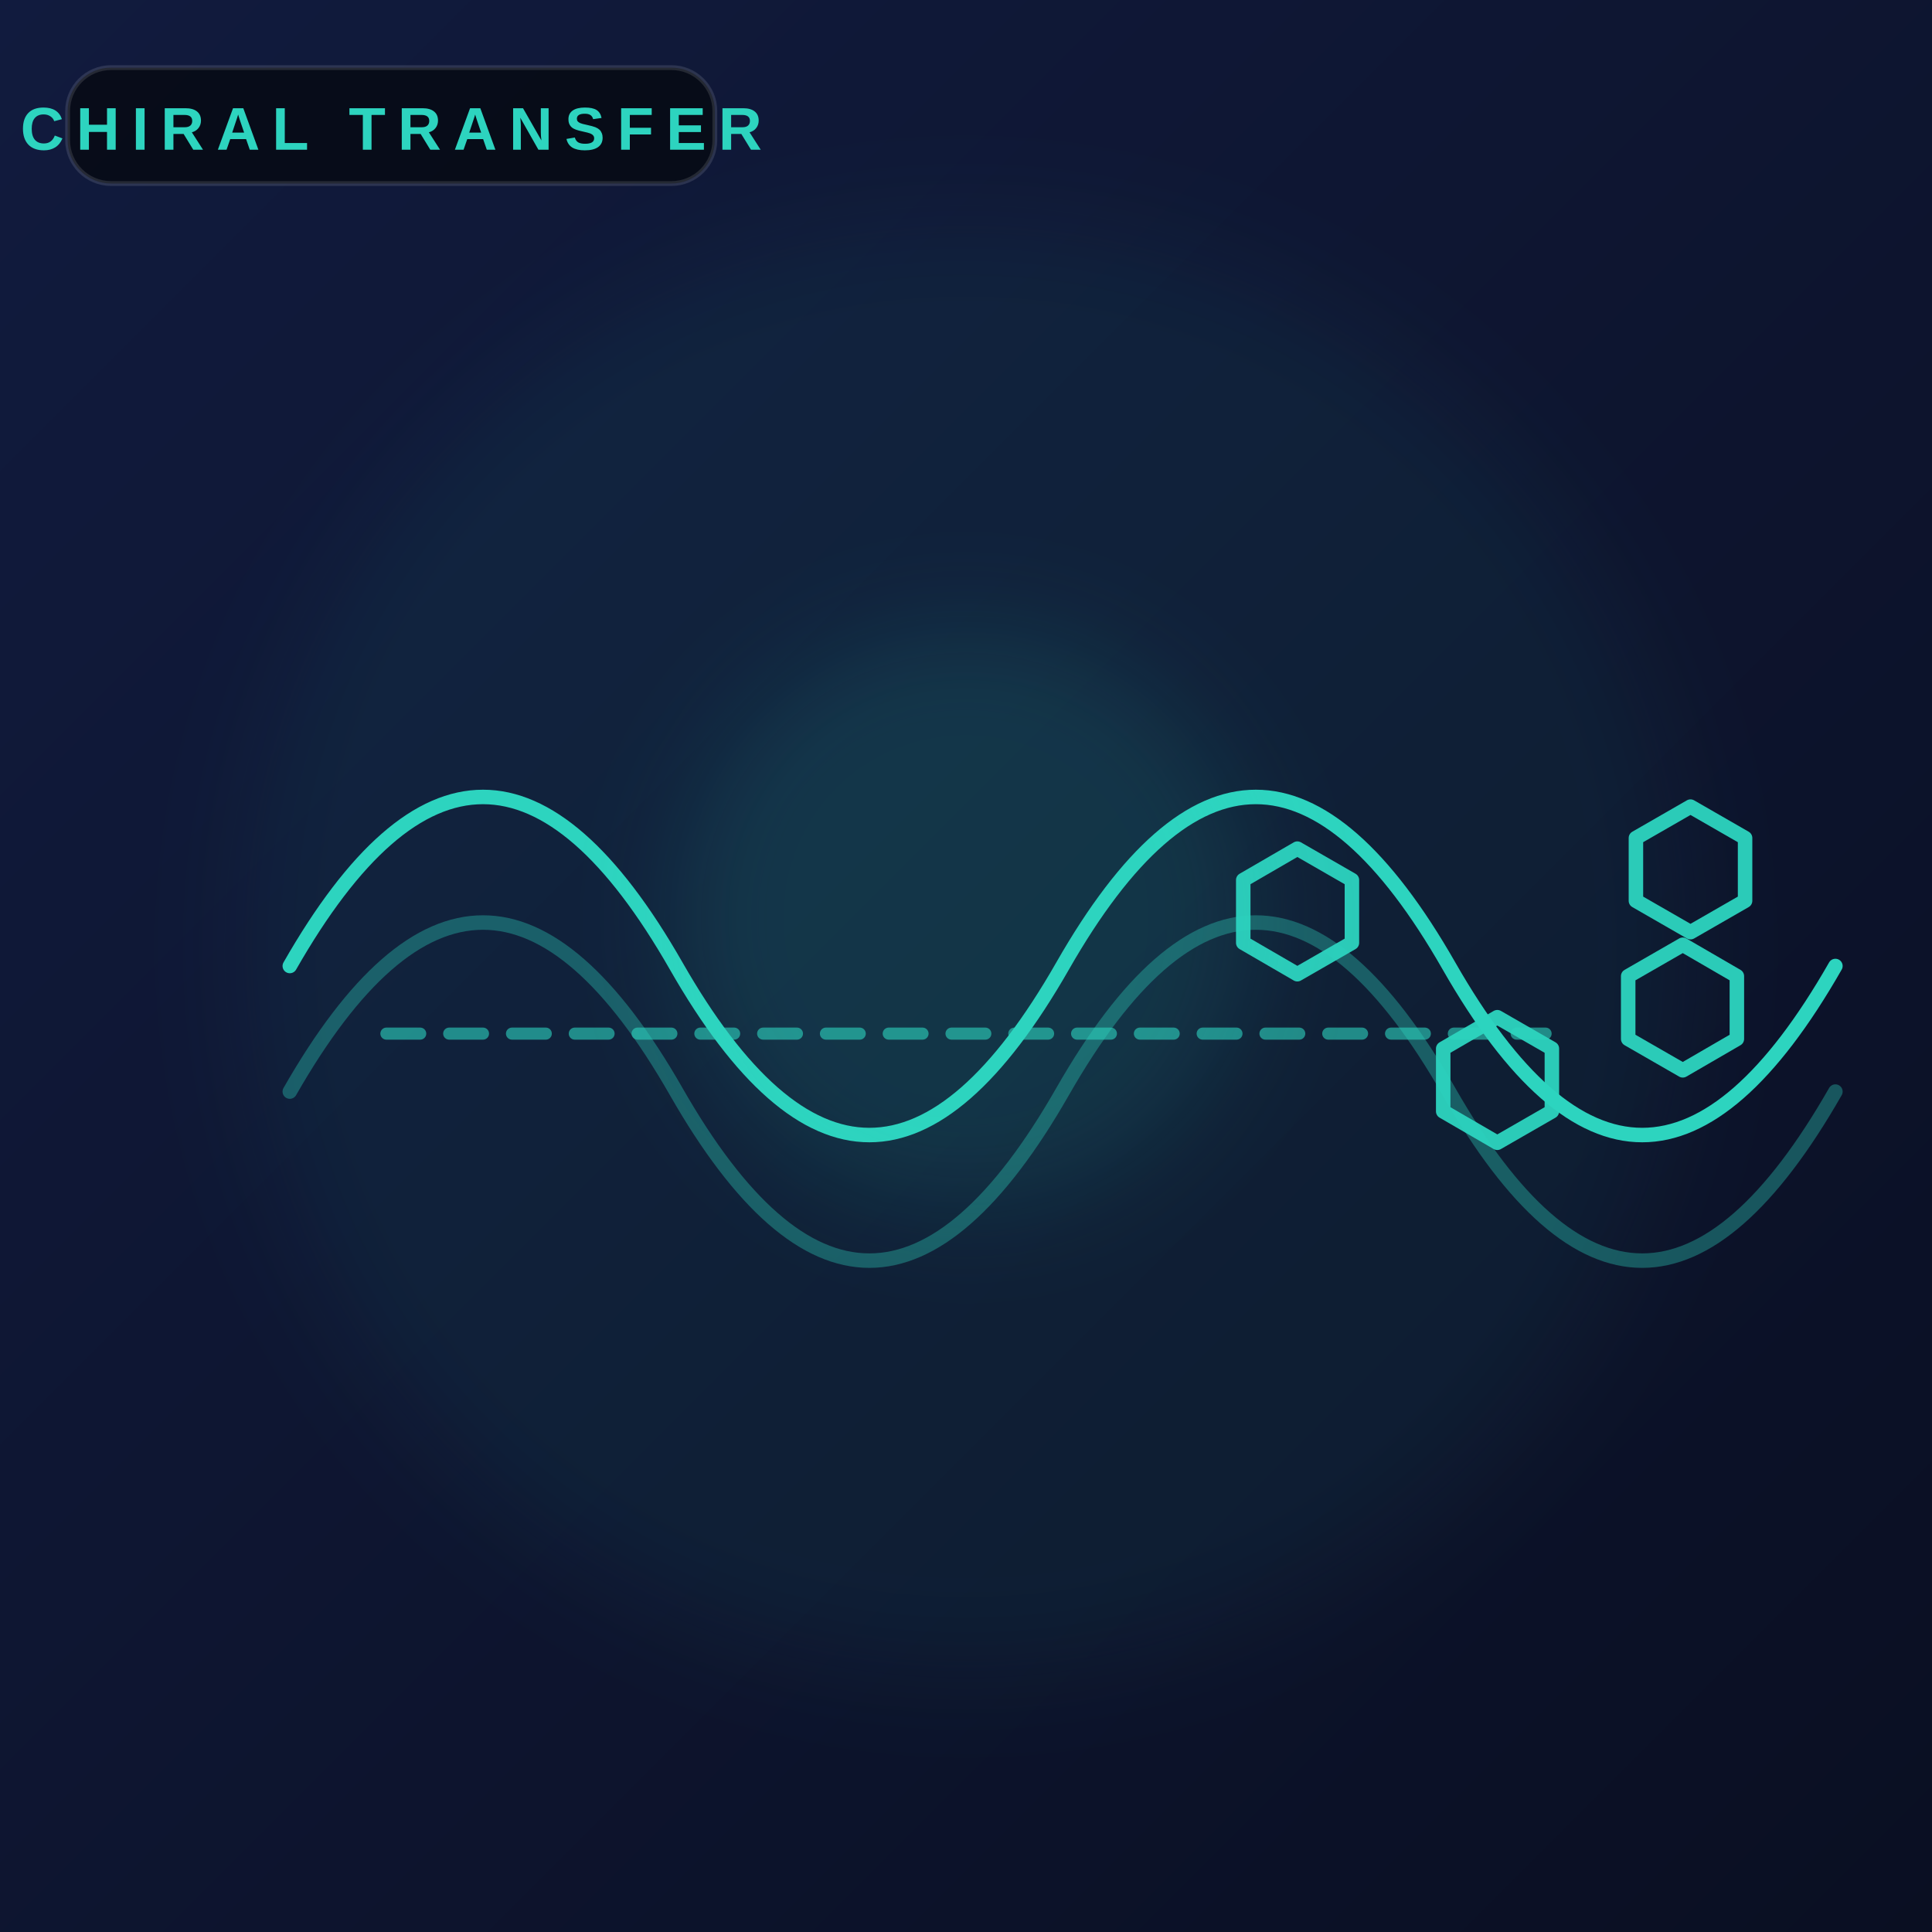
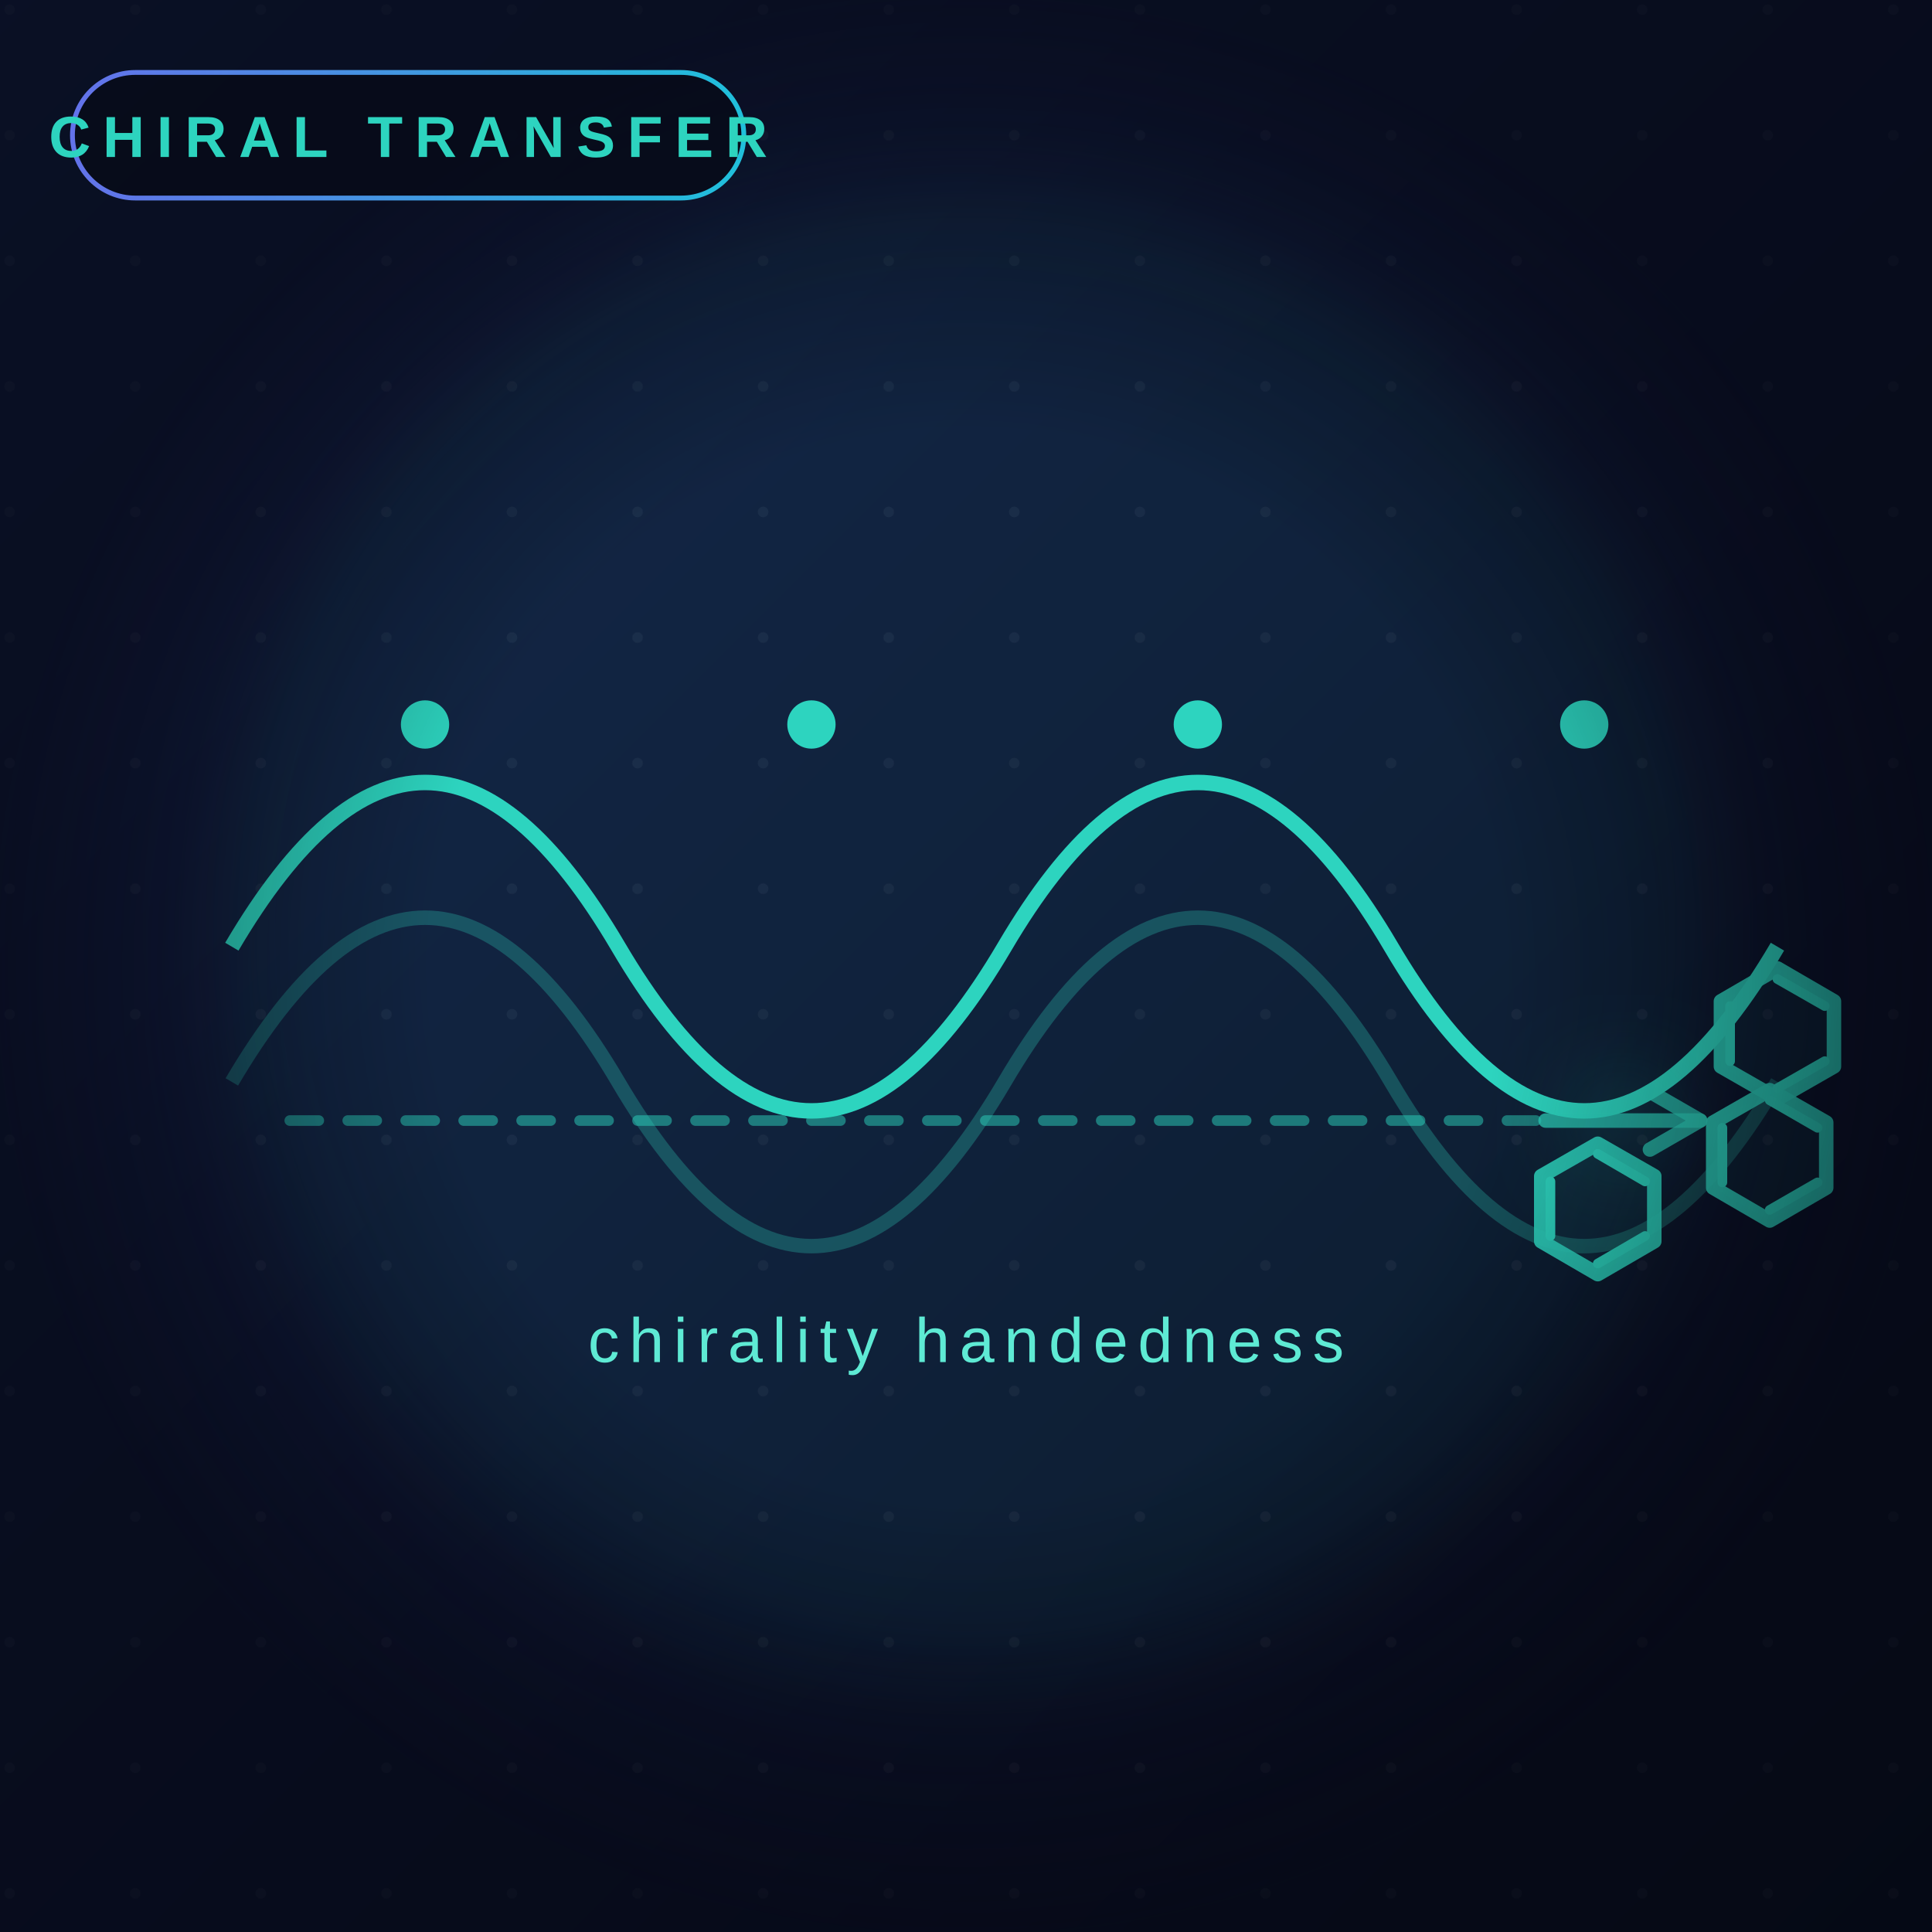
<svg xmlns="http://www.w3.org/2000/svg" viewBox="0 0 400 400" role="img" aria-label="CHIRAL TRANSFER schematic">
  <defs>
    <linearGradient id="bg" x1="0" y1="0" x2="1" y2="1">
-       <stop offset="0" stop-color="#111b3e" />
-       <stop offset="1" stop-color="#0a0f22" />
+       <stop offset="0" stop-color="#131e45" />
+       <stop offset="0.55" stop-color="#0d1430" />
+       <stop offset="1" stop-color="#080d1e" />
    </linearGradient>
-     <filter id="f" x="-80%" y="-80%" width="260%" height="260%">
-       <feGaussianBlur stdDeviation="11" />
+     <radialGradient id="core">
+       <stop offset="0" stop-color="#ffffff" stop-opacity="0.95" />
+       <stop offset="1" stop-color="#ffffff" stop-opacity="0" />
+     </radialGradient>
+     <radialGradient id="vig">
+       <stop offset="0.55" stop-color="#000000" stop-opacity="0" />
+       <stop offset="1" stop-color="#04060f" stop-opacity="0.6" />
+     </radialGradient>
+     <linearGradient id="tgb" x1="0" y1="0" x2="1" y2="0">
+       <stop offset="0" stop-color="#6d7cff" />
+       <stop offset="1" stop-color="#22d3ee" />
+     </linearGradient>
+     <pattern id="dots" width="26" height="26" patternUnits="userSpaceOnUse">
+       <circle cx="2" cy="2" r="1.1" fill="#ffffff" opacity="0.045" />
+     </pattern>
+     <filter id="b" x="-80%" y="-80%" width="260%" height="260%">
+       <feGaussianBlur stdDeviation="9" />
    </filter>
  </defs>
  <rect width="400" height="400" fill="url(#bg)" />
-   <circle cx="200" cy="196" r="150" fill="#2dd4bf" opacity="0.06" filter="url(#f)" />
-   <g stroke-linecap="round">
-     <path d="M60 200 Q 100 130 140 200 T 220 200 T 300 200 T 380 200" fill="none" stroke="#2dd4bf" stroke-width="3" />
-     <path d="M60 226 Q 100 156 140 226 T 220 226 T 300 226 T 380 226" fill="none" stroke="#2dd4bf" stroke-width="3" opacity="0.35" />
-     <line x1="80" y1="214" x2="320" y2="214" stroke="#2dd4bf" stroke-opacity="0.6" stroke-width="2.5" stroke-linecap="round" stroke-dasharray="7 6" />
-     <path d="M361.3 186.5 L350 193 L338.7 186.5 L338.7 173.5 L350 167 L361.3 173.5 Z" fill="none" stroke="#2dd4bf" stroke-opacity="0.95" stroke-width="3" stroke-linejoin="round" />
-     <path d="M359.6 215.1 L348.4 221.6 L337.1 215.1 L337.1 202.1 L348.4 195.6 L359.6 202.1 Z" fill="none" stroke="#2dd4bf" stroke-opacity="0.95" stroke-width="3" stroke-linejoin="round" />
-     <path d="M321.3 230.1 L310 236.6 L298.8 230.1 L298.8 217.1 L310 210.6 L321.3 217.1 Z" fill="none" stroke="#2dd4bf" stroke-opacity="0.95" stroke-width="3" stroke-linejoin="round" />
-     <path d="M279.9 195.2 L268.6 201.7 L257.4 195.2 L257.4 182.2 L268.6 175.7 L279.9 182.2 Z" fill="none" stroke="#2dd4bf" stroke-opacity="0.95" stroke-width="3" stroke-linejoin="round" />
-     <circle cx="200" cy="190" r="60" fill="#2dd4bf" opacity="0.12" filter="url(#f)" />
-   </g>
+   <rect width="400" height="400" fill="url(#dots)" />
+   <circle cx="200" cy="192" r="155" fill="#2dd4bf" opacity="0.07" filter="url(#b)" />
+   <path d="M48 196 Q 88 128 128 196 T 208 196 T 288 196 T 368 196" fill="none" stroke="#2dd4bf" stroke-width="3.2" />
+   <path d="M48 224 Q 88 156 128 224 T 208 224 T 288 224 T 368 224" fill="none" stroke="#2dd4bf" stroke-width="3" opacity="0.28" />
+   <circle cx="88" cy="150" r="5" fill="#2dd4bf" opacity="1" />
+   <circle cx="168" cy="150" r="5" fill="#2dd4bf" opacity="1" />
+   <circle cx="248" cy="150" r="5" fill="#2dd4bf" opacity="1" />
+   <circle cx="328" cy="150" r="5" fill="#2dd4bf" opacity="1" />
+   <line x1="60" y1="232" x2="320" y2="232" stroke="#2dd4bf" stroke-opacity="0.5" stroke-width="2.2" stroke-linecap="round" stroke-dasharray="6 6" />
+   <circle cx="336" cy="232" r="10" fill="#2dd4bf" opacity="0.18" filter="url(#b)" />
+   <line x1="320" y1="232" x2="352" y2="232" stroke="#2dd4bf" stroke-opacity="0.75" stroke-width="3" stroke-linecap="round" />
+   <path d="M352 232l-10.4 6.0M352 232l-10.4 -6.0" stroke="#2dd4bf" stroke-width="3" stroke-linecap="round" fill="none" opacity="0.75" />
+   <path d="M379.7 220.8 L368 227.5 L356.3 220.8 L356.3 207.3 L368 200.5 L379.7 207.3 Z" fill="#2dd4bf" fill-opacity="0.07" stroke="#2dd4bf" stroke-opacity="0.92" stroke-width="3" stroke-linejoin="round" />
+   <path d="M377.8 219.7 L368.0 225.3" stroke="#2dd4bf" stroke-opacity="1" stroke-width="2" stroke-linecap="round" />
+   <path d="M358.2 219.7 L358.2 208.3" stroke="#2dd4bf" stroke-opacity="1" stroke-width="2" stroke-linecap="round" />
+   <path d="M368.0 202.7 L377.8 208.3" stroke="#2dd4bf" stroke-opacity="1" stroke-width="2" stroke-linecap="round" />
+   <path d="M378.1 245.9 L366.4 252.7 L354.7 245.9 L354.7 232.4 L366.4 225.7 L378.1 232.4 Z" fill="#2dd4bf" fill-opacity="0.07" stroke="#2dd4bf" stroke-opacity="0.92" stroke-width="3" stroke-linejoin="round" />
+   <path d="M376.3 244.8 L366.4 250.5" stroke="#2dd4bf" stroke-opacity="1" stroke-width="2" stroke-linecap="round" />
+   <path d="M356.6 244.8 L356.6 233.5" stroke="#2dd4bf" stroke-opacity="1" stroke-width="2" stroke-linecap="round" />
+   <path d="M366.4 227.8 L376.3 233.5" stroke="#2dd4bf" stroke-opacity="1" stroke-width="2" stroke-linecap="round" />
+   <path d="M342.5 257 L330.8 263.8 L319.1 257 L319.1 243.5 L330.8 236.8 L342.5 243.5 Z" fill="#2dd4bf" fill-opacity="0.07" stroke="#2dd4bf" stroke-opacity="0.92" stroke-width="3" stroke-linejoin="round" />
+   <path d="M340.6 255.9 L330.8 261.6" stroke="#2dd4bf" stroke-opacity="1" stroke-width="2" stroke-linecap="round" />
+   <path d="M321.0 255.9 L321.0 244.6" stroke="#2dd4bf" stroke-opacity="1" stroke-width="2" stroke-linecap="round" />
+   <path d="M330.8 238.9 L340.6 244.6" stroke="#2dd4bf" stroke-opacity="1" stroke-width="2" stroke-linecap="round" />
+   <text x="200" y="282" font-family="Segoe UI, Arial, sans-serif" font-size="13" font-weight="500" letter-spacing="2" fill="#5eead4" text-anchor="middle">chirality  handedness</text>
+   <rect width="400" height="400" fill="url(#vig)" />
  <g>
-     <rect x="14" y="14" rx="9" width="134" height="24" fill="#060913" opacity="0.85" stroke="#ffffff" stroke-opacity="0.14" />
-     <text x="81" y="31" font-family="Segoe UI, Arial, sans-serif" font-size="12.5" font-weight="700" letter-spacing="2.5" fill="#2dd4bf" text-anchor="middle">CHIRAL TRANSFER</text>
+     <rect x="15" y="15" rx="13" width="139" height="26" fill="#070b1a" opacity="0.9" stroke="url(#tgb)" stroke-width="1" />
+     <text x="84.5" y="32.5" font-family="Segoe UI, Arial, sans-serif" font-size="12" font-weight="700" letter-spacing="2.5" fill="#2dd4bf" text-anchor="middle">CHIRAL TRANSFER</text>
  </g>
</svg>
